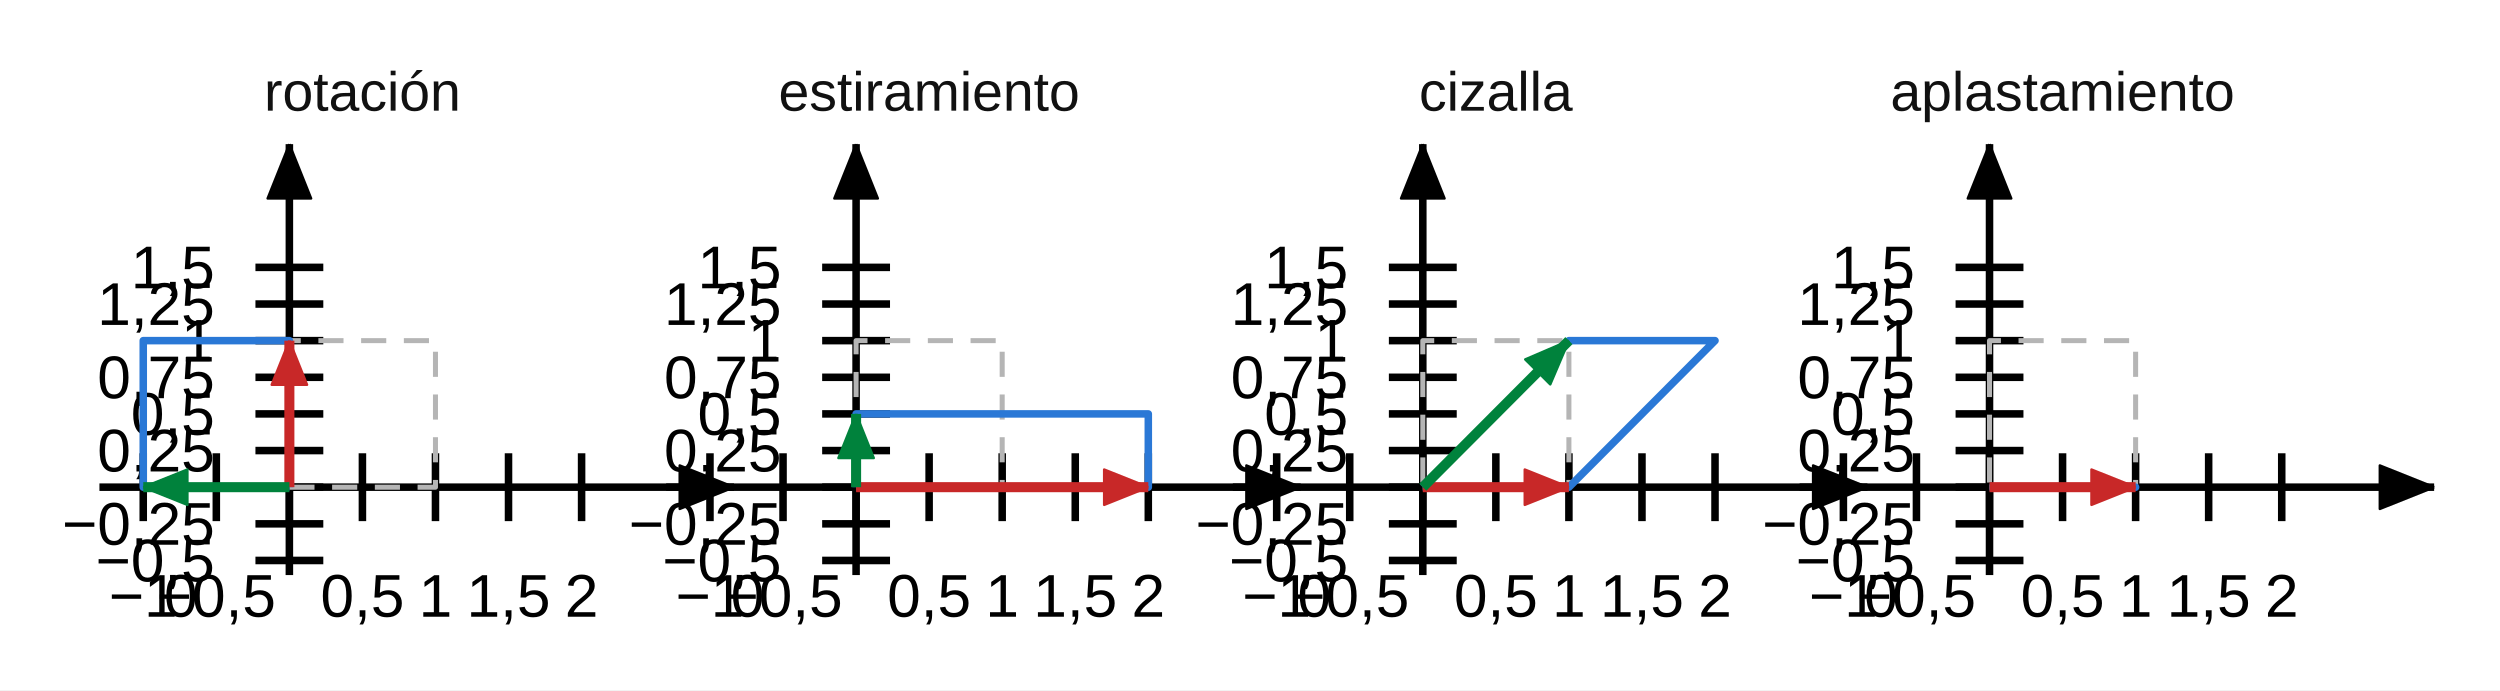
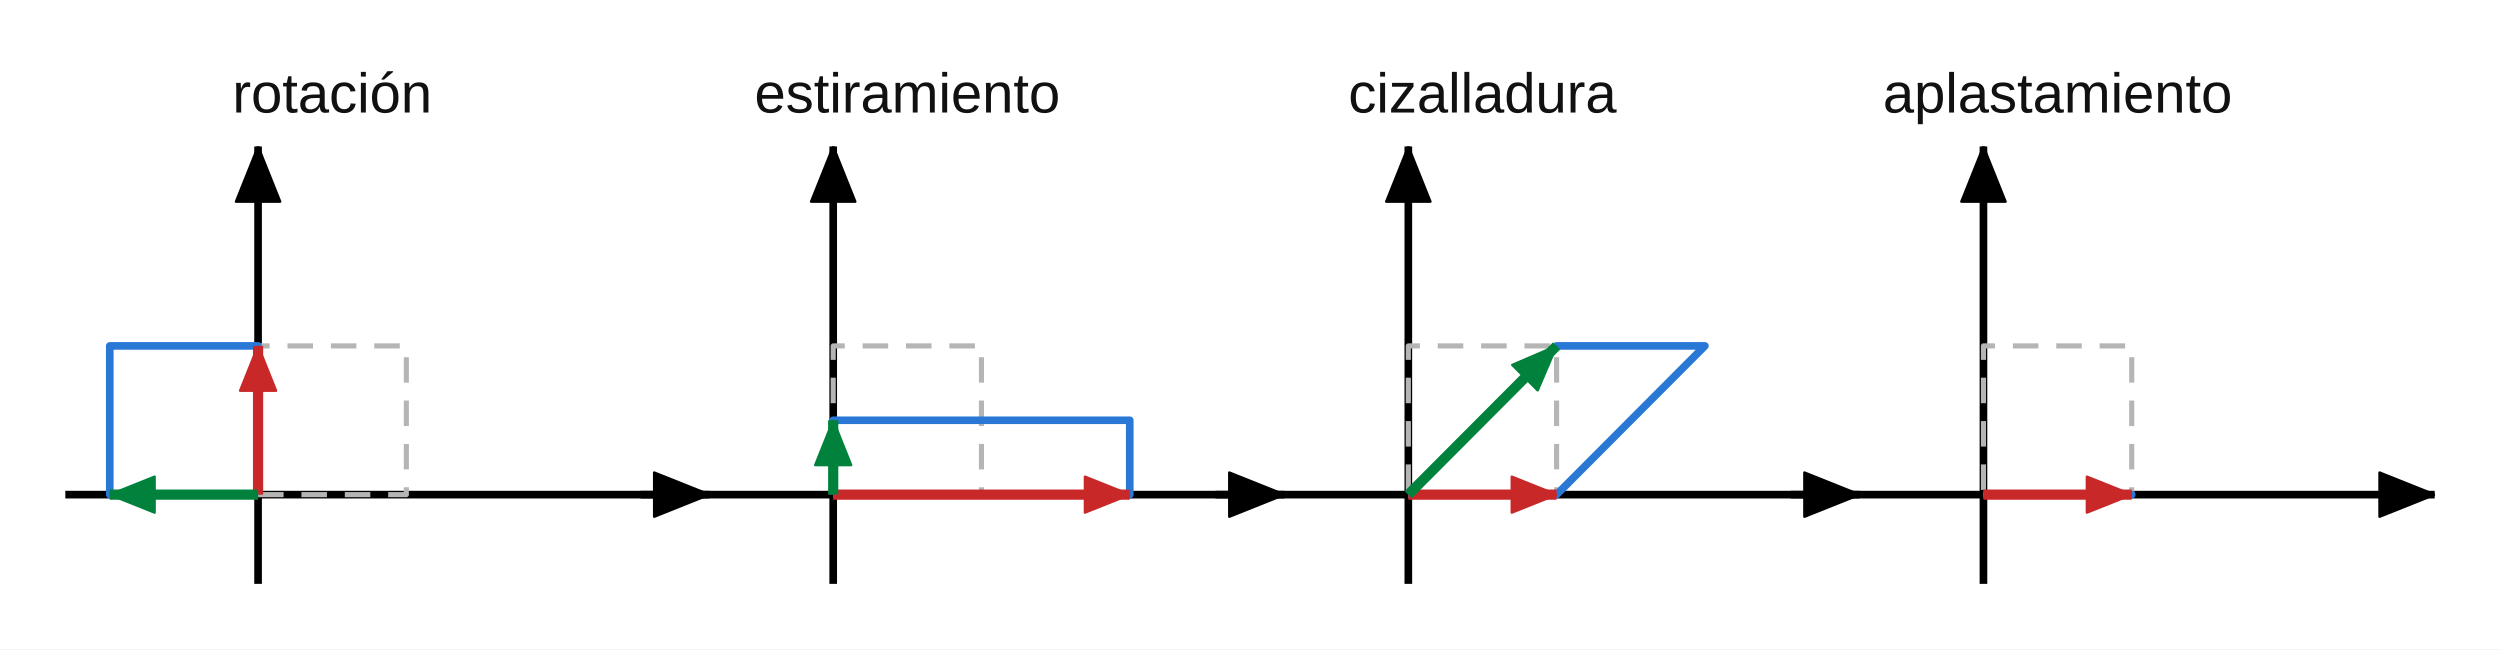
- <svg xmlns="http://www.w3.org/2000/svg" width="547" height="151" viewBox="478.324 375.336 994.545 274.546">
-   <rect x="478.324" y="375.336" width="994.545" height="274.546" fill="#ffffff" />
+ <svg xmlns="http://www.w3.org/2000/svg" width="539" height="140" viewBox="492.275 375.255 980 254.546">
+   <rect x="492.275" y="375.255" width="980" height="254.546" fill="#ffffff" />
  <path d="M517.88 569.15C602.03 569.15 686.17 569.15 770.33 569.15" fill="none" stroke="#000000" stroke-width="3" stroke-linejoin="round" stroke-linecap="butt" />
  <path d="M593.44 604.12C593.44 546.98 593.44 489.82 593.44 432.68" fill="none" stroke="#000000" stroke-width="3" stroke-linejoin="round" stroke-linecap="butt" />
  <path d="M770.33 569.15C763.12 566.27 755.92 563.39 748.73 560.51C748.73 566.27 748.73 572.03 748.73 577.79C755.92 574.91 763.12 572.03 770.33 569.15" fill="#000000" stroke="#000000" stroke-width="1" stroke-linejoin="round" stroke-linecap="butt" />
  <path d="M593.44 432.68C590.56 439.88 587.68 447.08 584.8 454.28C590.56 454.28 596.32 454.28 602.08 454.28C599.2 447.08 596.32 439.88 593.44 432.68" fill="#000000" stroke="#000000" stroke-width="1" stroke-linejoin="round" stroke-linecap="butt" />
-   <path d="M535.31 582.65C535.31 573.65 535.31 564.65 535.31 555.65" fill="none" stroke="#000000" stroke-width="3" stroke-linejoin="round" stroke-linecap="butt" />
-   <path d="M564.38 582.65C564.38 573.65 564.38 564.65 564.38 555.65" fill="none" stroke="#000000" stroke-width="3" stroke-linejoin="round" stroke-linecap="butt" />
-   <path d="M593.44 582.65C593.44 573.65 593.44 564.65 593.44 555.65" fill="none" stroke="#000000" stroke-width="3" stroke-linejoin="round" stroke-linecap="butt" />
-   <path d="M622.5 582.65C622.5 573.65 622.5 564.65 622.5 555.65" fill="none" stroke="#000000" stroke-width="3" stroke-linejoin="round" stroke-linecap="butt" />
-   <path d="M651.56 582.65C651.56 573.65 651.56 564.65 651.56 555.65" fill="none" stroke="#000000" stroke-width="3" stroke-linejoin="round" stroke-linecap="butt" />
-   <path d="M680.62 582.65C680.62 573.65 680.62 564.65 680.62 555.65" fill="none" stroke="#000000" stroke-width="3" stroke-linejoin="round" stroke-linecap="butt" />
-   <path d="M709.69 582.65C709.69 573.65 709.69 564.65 709.69 555.65" fill="none" stroke="#000000" stroke-width="3" stroke-linejoin="round" stroke-linecap="butt" />
-   <path d="M579.94 598.3C588.94 598.3 597.94 598.3 606.94 598.3" fill="none" stroke="#000000" stroke-width="3" stroke-linejoin="round" stroke-linecap="butt" />
-   <path d="M579.94 583.72C588.94 583.72 597.94 583.72 606.94 583.72" fill="none" stroke="#000000" stroke-width="3" stroke-linejoin="round" stroke-linecap="butt" />
-   <path d="M579.94 569.15C588.94 569.15 597.94 569.15 606.94 569.15" fill="none" stroke="#000000" stroke-width="3" stroke-linejoin="round" stroke-linecap="butt" />
-   <path d="M579.94 554.57C588.94 554.57 597.94 554.57 606.94 554.57" fill="none" stroke="#000000" stroke-width="3" stroke-linejoin="round" stroke-linecap="butt" />
-   <path d="M579.94 540C588.94 540 597.94 540 606.94 540" fill="none" stroke="#000000" stroke-width="3" stroke-linejoin="round" stroke-linecap="butt" />
-   <path d="M579.94 525.43C588.94 525.43 597.94 525.43 606.94 525.43" fill="none" stroke="#000000" stroke-width="3" stroke-linejoin="round" stroke-linecap="butt" />
-   <path d="M579.94 510.85C588.94 510.85 597.94 510.85 606.94 510.85" fill="none" stroke="#000000" stroke-width="3" stroke-linejoin="round" stroke-linecap="butt" />
-   <path d="M579.94 496.28C588.94 496.28 597.94 496.28 606.94 496.28" fill="none" stroke="#000000" stroke-width="3" stroke-linejoin="round" stroke-linecap="butt" />
-   <path d="M579.94 481.7C588.94 481.7 597.94 481.7 606.94 481.7" fill="none" stroke="#000000" stroke-width="3" stroke-linejoin="round" stroke-linecap="butt" />
-   <text x="535.31" y="612.35" font-size="24" font-family="Arial, Helvetica, 'Liberation Sans', 'Nimbus Sans', 'Noto Sans CJK SC', 'Microsoft YaHei', 'PingFang SC', sans-serif" fill="#000000" text-anchor="middle" dominant-baseline="central">−1</text>
-   <text x="564.38" y="612.35" font-size="24" font-family="Arial, Helvetica, 'Liberation Sans', 'Nimbus Sans', 'Noto Sans CJK SC', 'Microsoft YaHei', 'PingFang SC', sans-serif" fill="#000000" text-anchor="middle" dominant-baseline="central">−0,5</text>
-   <text x="622.5" y="612.35" font-size="24" font-family="Arial, Helvetica, 'Liberation Sans', 'Nimbus Sans', 'Noto Sans CJK SC', 'Microsoft YaHei', 'PingFang SC', sans-serif" fill="#000000" text-anchor="middle" dominant-baseline="central">0,5</text>
-   <text x="651.56" y="612.35" font-size="24" font-family="Arial, Helvetica, 'Liberation Sans', 'Nimbus Sans', 'Noto Sans CJK SC', 'Microsoft YaHei', 'PingFang SC', sans-serif" fill="#000000" text-anchor="middle" dominant-baseline="central">1</text>
-   <text x="680.62" y="612.35" font-size="24" font-family="Arial, Helvetica, 'Liberation Sans', 'Nimbus Sans', 'Noto Sans CJK SC', 'Microsoft YaHei', 'PingFang SC', sans-serif" fill="#000000" text-anchor="middle" dominant-baseline="central">1,5</text>
-   <text x="709.69" y="612.35" font-size="24" font-family="Arial, Helvetica, 'Liberation Sans', 'Nimbus Sans', 'Noto Sans CJK SC', 'Microsoft YaHei', 'PingFang SC', sans-serif" fill="#000000" text-anchor="middle" dominant-baseline="central">2</text>
-   <text x="563.74" y="598.3" font-size="24" font-family="Arial, Helvetica, 'Liberation Sans', 'Nimbus Sans', 'Noto Sans CJK SC', 'Microsoft YaHei', 'PingFang SC', sans-serif" fill="#000000" text-anchor="end" dominant-baseline="central">−0,5</text>
-   <text x="563.74" y="583.72" font-size="24" font-family="Arial, Helvetica, 'Liberation Sans', 'Nimbus Sans', 'Noto Sans CJK SC', 'Microsoft YaHei', 'PingFang SC', sans-serif" fill="#000000" text-anchor="end" dominant-baseline="central">−0,25</text>
-   <text x="563.74" y="554.57" font-size="24" font-family="Arial, Helvetica, 'Liberation Sans', 'Nimbus Sans', 'Noto Sans CJK SC', 'Microsoft YaHei', 'PingFang SC', sans-serif" fill="#000000" text-anchor="end" dominant-baseline="central">0,25</text>
-   <text x="563.74" y="540" font-size="24" font-family="Arial, Helvetica, 'Liberation Sans', 'Nimbus Sans', 'Noto Sans CJK SC', 'Microsoft YaHei', 'PingFang SC', sans-serif" fill="#000000" text-anchor="end" dominant-baseline="central">0,5</text>
-   <text x="563.74" y="525.43" font-size="24" font-family="Arial, Helvetica, 'Liberation Sans', 'Nimbus Sans', 'Noto Sans CJK SC', 'Microsoft YaHei', 'PingFang SC', sans-serif" fill="#000000" text-anchor="end" dominant-baseline="central">0,75</text>
-   <text x="563.74" y="510.85" font-size="24" font-family="Arial, Helvetica, 'Liberation Sans', 'Nimbus Sans', 'Noto Sans CJK SC', 'Microsoft YaHei', 'PingFang SC', sans-serif" fill="#000000" text-anchor="end" dominant-baseline="central">1</text>
-   <text x="563.74" y="496.28" font-size="24" font-family="Arial, Helvetica, 'Liberation Sans', 'Nimbus Sans', 'Noto Sans CJK SC', 'Microsoft YaHei', 'PingFang SC', sans-serif" fill="#000000" text-anchor="end" dominant-baseline="central">1,25</text>
-   <text x="563.74" y="481.7" font-size="24" font-family="Arial, Helvetica, 'Liberation Sans', 'Nimbus Sans', 'Noto Sans CJK SC', 'Microsoft YaHei', 'PingFang SC', sans-serif" fill="#000000" text-anchor="end" dominant-baseline="central">1,5</text>
-   <text x="550.24" y="612.35" font-size="24" font-family="Arial, Helvetica, 'Liberation Sans', 'Nimbus Sans', 'Noto Sans CJK SC', 'Microsoft YaHei', 'PingFang SC', sans-serif" fill="#000000" text-anchor="middle" dominant-baseline="central">0</text>
  <path d="M593.44 569.15C612.81 569.15 632.19 569.15 651.56 569.15C651.56 549.72 651.56 530.28 651.56 510.85C632.19 510.85 612.81 510.85 593.44 510.85C593.44 530.28 593.44 549.72 593.44 569.15" fill="none" stroke="#b5b5b5" stroke-width="2" stroke-dasharray="10 7" stroke-linejoin="round" stroke-linecap="butt" />
  <path d="M593.44 569.15C593.44 549.72 593.44 530.28 593.44 510.85C574.06 510.85 554.69 510.85 535.31 510.85C535.31 530.28 535.31 549.72 535.31 569.15C554.69 569.15 574.06 569.15 593.44 569.15" fill="none" stroke="#2a78d6" stroke-width="3" stroke-linejoin="round" stroke-linecap="butt" />
  <path d="M593.44 569.15C593.44 549.72 593.44 530.28 593.44 510.85" fill="none" stroke="#c82828" stroke-width="4" stroke-linejoin="round" stroke-linecap="butt" />
  <path d="M593.44 510.85C591.1 516.7 588.76 522.55 586.42 528.4C591.1 528.4 595.78 528.4 600.46 528.4C598.12 522.55 595.78 516.7 593.44 510.85" fill="#c82828" stroke="#c82828" stroke-width="1" stroke-linejoin="round" stroke-linecap="butt" />
  <path d="M593.44 569.15C574.06 569.15 554.69 569.15 535.31 569.15" fill="none" stroke="#00823c" stroke-width="4" stroke-linejoin="round" stroke-linecap="butt" />
  <path d="M535.31 569.15C541.16 571.49 547.01 573.83 552.86 576.17C552.86 571.49 552.86 566.81 552.86 562.13C547.01 564.47 541.16 566.81 535.31 569.15" fill="#00823c" stroke="#00823c" stroke-width="1" stroke-linejoin="round" stroke-linecap="butt" />
  <text x="622.5" y="411.75" font-size="22" font-family="Arial, Helvetica, 'Liberation Sans', 'Nimbus Sans', 'Noto Sans CJK SC', 'Microsoft YaHei', 'PingFang SC', sans-serif" fill="#111111" text-anchor="middle" dominant-baseline="central">rotación</text>
  <path d="M743.33 569.15C827.48 569.15 911.62 569.15 995.77 569.15" fill="none" stroke="#000000" stroke-width="3" stroke-linejoin="round" stroke-linecap="butt" />
  <path d="M818.89 604.12C818.89 546.98 818.89 489.82 818.89 432.68" fill="none" stroke="#000000" stroke-width="3" stroke-linejoin="round" stroke-linecap="butt" />
  <path d="M995.77 569.15C988.58 566.27 981.38 563.39 974.17 560.51C974.17 566.27 974.17 572.03 974.17 577.79C981.38 574.91 988.58 572.03 995.77 569.15" fill="#000000" stroke="#000000" stroke-width="1" stroke-linejoin="round" stroke-linecap="butt" />
  <path d="M818.89 432.68C816.01 439.88 813.13 447.08 810.25 454.28C816.01 454.28 821.77 454.28 827.53 454.28C824.65 447.08 821.77 439.88 818.89 432.68" fill="#000000" stroke="#000000" stroke-width="1" stroke-linejoin="round" stroke-linecap="butt" />
-   <path d="M760.76 582.65C760.76 573.65 760.76 564.65 760.76 555.65" fill="none" stroke="#000000" stroke-width="3" stroke-linejoin="round" stroke-linecap="butt" />
-   <path d="M789.83 582.65C789.83 573.65 789.83 564.65 789.83 555.65" fill="none" stroke="#000000" stroke-width="3" stroke-linejoin="round" stroke-linecap="butt" />
-   <path d="M818.89 582.65C818.89 573.65 818.89 564.65 818.89 555.65" fill="none" stroke="#000000" stroke-width="3" stroke-linejoin="round" stroke-linecap="butt" />
-   <path d="M847.95 582.65C847.95 573.65 847.95 564.65 847.95 555.65" fill="none" stroke="#000000" stroke-width="3" stroke-linejoin="round" stroke-linecap="butt" />
-   <path d="M877.01 582.65C877.01 573.65 877.01 564.65 877.01 555.65" fill="none" stroke="#000000" stroke-width="3" stroke-linejoin="round" stroke-linecap="butt" />
-   <path d="M906.08 582.65C906.08 573.65 906.08 564.65 906.08 555.65" fill="none" stroke="#000000" stroke-width="3" stroke-linejoin="round" stroke-linecap="butt" />
-   <path d="M935.14 582.65C935.14 573.65 935.14 564.65 935.14 555.65" fill="none" stroke="#000000" stroke-width="3" stroke-linejoin="round" stroke-linecap="butt" />
-   <path d="M805.39 598.3C814.39 598.3 823.39 598.3 832.39 598.3" fill="none" stroke="#000000" stroke-width="3" stroke-linejoin="round" stroke-linecap="butt" />
-   <path d="M805.39 583.72C814.39 583.72 823.39 583.72 832.39 583.72" fill="none" stroke="#000000" stroke-width="3" stroke-linejoin="round" stroke-linecap="butt" />
-   <path d="M805.39 569.15C814.39 569.15 823.39 569.15 832.39 569.15" fill="none" stroke="#000000" stroke-width="3" stroke-linejoin="round" stroke-linecap="butt" />
-   <path d="M805.39 554.57C814.39 554.57 823.39 554.57 832.39 554.57" fill="none" stroke="#000000" stroke-width="3" stroke-linejoin="round" stroke-linecap="butt" />
-   <path d="M805.39 540C814.39 540 823.39 540 832.39 540" fill="none" stroke="#000000" stroke-width="3" stroke-linejoin="round" stroke-linecap="butt" />
-   <path d="M805.39 525.43C814.39 525.43 823.39 525.43 832.39 525.43" fill="none" stroke="#000000" stroke-width="3" stroke-linejoin="round" stroke-linecap="butt" />
-   <path d="M805.39 510.85C814.39 510.85 823.39 510.85 832.39 510.85" fill="none" stroke="#000000" stroke-width="3" stroke-linejoin="round" stroke-linecap="butt" />
-   <path d="M805.39 496.28C814.39 496.28 823.39 496.28 832.39 496.28" fill="none" stroke="#000000" stroke-width="3" stroke-linejoin="round" stroke-linecap="butt" />
-   <path d="M805.39 481.7C814.39 481.7 823.39 481.7 832.39 481.7" fill="none" stroke="#000000" stroke-width="3" stroke-linejoin="round" stroke-linecap="butt" />
-   <text x="760.76" y="612.35" font-size="24" font-family="Arial, Helvetica, 'Liberation Sans', 'Nimbus Sans', 'Noto Sans CJK SC', 'Microsoft YaHei', 'PingFang SC', sans-serif" fill="#000000" text-anchor="middle" dominant-baseline="central">−1</text>
-   <text x="789.83" y="612.35" font-size="24" font-family="Arial, Helvetica, 'Liberation Sans', 'Nimbus Sans', 'Noto Sans CJK SC', 'Microsoft YaHei', 'PingFang SC', sans-serif" fill="#000000" text-anchor="middle" dominant-baseline="central">−0,5</text>
-   <text x="847.95" y="612.35" font-size="24" font-family="Arial, Helvetica, 'Liberation Sans', 'Nimbus Sans', 'Noto Sans CJK SC', 'Microsoft YaHei', 'PingFang SC', sans-serif" fill="#000000" text-anchor="middle" dominant-baseline="central">0,5</text>
-   <text x="877.01" y="612.35" font-size="24" font-family="Arial, Helvetica, 'Liberation Sans', 'Nimbus Sans', 'Noto Sans CJK SC', 'Microsoft YaHei', 'PingFang SC', sans-serif" fill="#000000" text-anchor="middle" dominant-baseline="central">1</text>
-   <text x="906.08" y="612.35" font-size="24" font-family="Arial, Helvetica, 'Liberation Sans', 'Nimbus Sans', 'Noto Sans CJK SC', 'Microsoft YaHei', 'PingFang SC', sans-serif" fill="#000000" text-anchor="middle" dominant-baseline="central">1,5</text>
-   <text x="935.14" y="612.35" font-size="24" font-family="Arial, Helvetica, 'Liberation Sans', 'Nimbus Sans', 'Noto Sans CJK SC', 'Microsoft YaHei', 'PingFang SC', sans-serif" fill="#000000" text-anchor="middle" dominant-baseline="central">2</text>
-   <text x="789.19" y="598.3" font-size="24" font-family="Arial, Helvetica, 'Liberation Sans', 'Nimbus Sans', 'Noto Sans CJK SC', 'Microsoft YaHei', 'PingFang SC', sans-serif" fill="#000000" text-anchor="end" dominant-baseline="central">−0,5</text>
-   <text x="789.19" y="583.72" font-size="24" font-family="Arial, Helvetica, 'Liberation Sans', 'Nimbus Sans', 'Noto Sans CJK SC', 'Microsoft YaHei', 'PingFang SC', sans-serif" fill="#000000" text-anchor="end" dominant-baseline="central">−0,25</text>
-   <text x="789.19" y="554.57" font-size="24" font-family="Arial, Helvetica, 'Liberation Sans', 'Nimbus Sans', 'Noto Sans CJK SC', 'Microsoft YaHei', 'PingFang SC', sans-serif" fill="#000000" text-anchor="end" dominant-baseline="central">0,25</text>
-   <text x="789.19" y="540" font-size="24" font-family="Arial, Helvetica, 'Liberation Sans', 'Nimbus Sans', 'Noto Sans CJK SC', 'Microsoft YaHei', 'PingFang SC', sans-serif" fill="#000000" text-anchor="end" dominant-baseline="central">0,5</text>
-   <text x="789.19" y="525.43" font-size="24" font-family="Arial, Helvetica, 'Liberation Sans', 'Nimbus Sans', 'Noto Sans CJK SC', 'Microsoft YaHei', 'PingFang SC', sans-serif" fill="#000000" text-anchor="end" dominant-baseline="central">0,75</text>
-   <text x="789.19" y="510.85" font-size="24" font-family="Arial, Helvetica, 'Liberation Sans', 'Nimbus Sans', 'Noto Sans CJK SC', 'Microsoft YaHei', 'PingFang SC', sans-serif" fill="#000000" text-anchor="end" dominant-baseline="central">1</text>
-   <text x="789.19" y="496.28" font-size="24" font-family="Arial, Helvetica, 'Liberation Sans', 'Nimbus Sans', 'Noto Sans CJK SC', 'Microsoft YaHei', 'PingFang SC', sans-serif" fill="#000000" text-anchor="end" dominant-baseline="central">1,25</text>
-   <text x="789.19" y="481.7" font-size="24" font-family="Arial, Helvetica, 'Liberation Sans', 'Nimbus Sans', 'Noto Sans CJK SC', 'Microsoft YaHei', 'PingFang SC', sans-serif" fill="#000000" text-anchor="end" dominant-baseline="central">1,5</text>
-   <text x="775.69" y="612.35" font-size="24" font-family="Arial, Helvetica, 'Liberation Sans', 'Nimbus Sans', 'Noto Sans CJK SC', 'Microsoft YaHei', 'PingFang SC', sans-serif" fill="#000000" text-anchor="middle" dominant-baseline="central">0</text>
  <path d="M818.89 569.15C838.26 569.15 857.64 569.15 877.01 569.15C877.01 549.72 877.01 530.28 877.01 510.85C857.64 510.85 838.26 510.85 818.89 510.85C818.89 530.28 818.89 549.72 818.89 569.15" fill="none" stroke="#b5b5b5" stroke-width="2" stroke-dasharray="10 7" stroke-linejoin="round" stroke-linecap="butt" />
  <path d="M818.89 569.15C857.64 569.15 896.39 569.15 935.14 569.15C935.14 559.43 935.14 549.72 935.14 540C896.39 540 857.64 540 818.89 540C818.89 549.72 818.89 559.43 818.89 569.15" fill="none" stroke="#2a78d6" stroke-width="3" stroke-linejoin="round" stroke-linecap="butt" />
  <path d="M818.89 569.15C857.64 569.15 896.39 569.15 935.14 569.15" fill="none" stroke="#c82828" stroke-width="4" stroke-linejoin="round" stroke-linecap="butt" />
  <path d="M935.14 569.15C929.29 566.81 923.44 564.47 917.59 562.13C917.59 566.81 917.59 571.49 917.59 576.17C923.44 573.83 929.29 571.49 935.14 569.15" fill="#c82828" stroke="#c82828" stroke-width="1" stroke-linejoin="round" stroke-linecap="butt" />
  <path d="M818.89 569.15C818.89 559.43 818.89 549.72 818.89 540" fill="none" stroke="#00823c" stroke-width="4" stroke-linejoin="round" stroke-linecap="butt" />
  <path d="M818.89 540C816.55 545.85 814.21 551.7 811.87 557.55C816.55 557.55 821.23 557.55 825.91 557.55C823.57 551.7 821.23 545.85 818.89 540" fill="#00823c" stroke="#00823c" stroke-width="1" stroke-linejoin="round" stroke-linecap="butt" />
  <text x="847.95" y="411.75" font-size="22" font-family="Arial, Helvetica, 'Liberation Sans', 'Nimbus Sans', 'Noto Sans CJK SC', 'Microsoft YaHei', 'PingFang SC', sans-serif" fill="#111111" text-anchor="middle" dominant-baseline="central">estiramiento</text>
  <path d="M968.77 569.15C1052.92 569.15 1137.08 569.15 1221.22 569.15" fill="none" stroke="#000000" stroke-width="3" stroke-linejoin="round" stroke-linecap="butt" />
  <path d="M1044.34 604.12C1044.34 546.98 1044.34 489.82 1044.34 432.68" fill="none" stroke="#000000" stroke-width="3" stroke-linejoin="round" stroke-linecap="butt" />
  <path d="M1221.22 569.15C1214.03 566.27 1206.83 563.39 1199.62 560.51C1199.62 566.27 1199.62 572.03 1199.62 577.79C1206.83 574.91 1214.03 572.03 1221.22 569.15" fill="#000000" stroke="#000000" stroke-width="1" stroke-linejoin="round" stroke-linecap="butt" />
  <path d="M1044.34 432.68C1041.46 439.88 1038.58 447.08 1035.7 454.28C1041.46 454.28 1047.22 454.28 1052.98 454.28C1050.1 447.08 1047.22 439.88 1044.34 432.68" fill="#000000" stroke="#000000" stroke-width="1" stroke-linejoin="round" stroke-linecap="butt" />
-   <path d="M986.21 582.65C986.21 573.65 986.21 564.65 986.21 555.65" fill="none" stroke="#000000" stroke-width="3" stroke-linejoin="round" stroke-linecap="butt" />
-   <path d="M1015.27 582.65C1015.27 573.65 1015.27 564.65 1015.27 555.65" fill="none" stroke="#000000" stroke-width="3" stroke-linejoin="round" stroke-linecap="butt" />
-   <path d="M1044.34 582.65C1044.34 573.65 1044.34 564.65 1044.34 555.65" fill="none" stroke="#000000" stroke-width="3" stroke-linejoin="round" stroke-linecap="butt" />
-   <path d="M1073.4 582.65C1073.4 573.65 1073.4 564.65 1073.4 555.65" fill="none" stroke="#000000" stroke-width="3" stroke-linejoin="round" stroke-linecap="butt" />
-   <path d="M1102.46 582.65C1102.46 573.65 1102.46 564.65 1102.46 555.65" fill="none" stroke="#000000" stroke-width="3" stroke-linejoin="round" stroke-linecap="butt" />
-   <path d="M1131.53 582.65C1131.53 573.65 1131.53 564.65 1131.53 555.65" fill="none" stroke="#000000" stroke-width="3" stroke-linejoin="round" stroke-linecap="butt" />
-   <path d="M1160.59 582.65C1160.59 573.65 1160.59 564.65 1160.59 555.65" fill="none" stroke="#000000" stroke-width="3" stroke-linejoin="round" stroke-linecap="butt" />
-   <path d="M1030.84 598.3C1039.84 598.3 1048.84 598.3 1057.84 598.3" fill="none" stroke="#000000" stroke-width="3" stroke-linejoin="round" stroke-linecap="butt" />
-   <path d="M1030.84 583.72C1039.84 583.72 1048.84 583.72 1057.84 583.72" fill="none" stroke="#000000" stroke-width="3" stroke-linejoin="round" stroke-linecap="butt" />
-   <path d="M1030.84 569.15C1039.84 569.15 1048.84 569.15 1057.84 569.15" fill="none" stroke="#000000" stroke-width="3" stroke-linejoin="round" stroke-linecap="butt" />
-   <path d="M1030.84 554.57C1039.84 554.57 1048.84 554.57 1057.84 554.57" fill="none" stroke="#000000" stroke-width="3" stroke-linejoin="round" stroke-linecap="butt" />
-   <path d="M1030.84 540C1039.84 540 1048.84 540 1057.84 540" fill="none" stroke="#000000" stroke-width="3" stroke-linejoin="round" stroke-linecap="butt" />
-   <path d="M1030.84 525.43C1039.84 525.43 1048.84 525.43 1057.84 525.43" fill="none" stroke="#000000" stroke-width="3" stroke-linejoin="round" stroke-linecap="butt" />
-   <path d="M1030.84 510.85C1039.84 510.85 1048.84 510.85 1057.84 510.85" fill="none" stroke="#000000" stroke-width="3" stroke-linejoin="round" stroke-linecap="butt" />
-   <path d="M1030.84 496.28C1039.84 496.28 1048.84 496.28 1057.84 496.28" fill="none" stroke="#000000" stroke-width="3" stroke-linejoin="round" stroke-linecap="butt" />
-   <path d="M1030.84 481.7C1039.84 481.7 1048.84 481.7 1057.84 481.7" fill="none" stroke="#000000" stroke-width="3" stroke-linejoin="round" stroke-linecap="butt" />
-   <text x="986.21" y="612.35" font-size="24" font-family="Arial, Helvetica, 'Liberation Sans', 'Nimbus Sans', 'Noto Sans CJK SC', 'Microsoft YaHei', 'PingFang SC', sans-serif" fill="#000000" text-anchor="middle" dominant-baseline="central">−1</text>
-   <text x="1015.27" y="612.35" font-size="24" font-family="Arial, Helvetica, 'Liberation Sans', 'Nimbus Sans', 'Noto Sans CJK SC', 'Microsoft YaHei', 'PingFang SC', sans-serif" fill="#000000" text-anchor="middle" dominant-baseline="central">−0,5</text>
-   <text x="1073.4" y="612.35" font-size="24" font-family="Arial, Helvetica, 'Liberation Sans', 'Nimbus Sans', 'Noto Sans CJK SC', 'Microsoft YaHei', 'PingFang SC', sans-serif" fill="#000000" text-anchor="middle" dominant-baseline="central">0,5</text>
-   <text x="1102.46" y="612.35" font-size="24" font-family="Arial, Helvetica, 'Liberation Sans', 'Nimbus Sans', 'Noto Sans CJK SC', 'Microsoft YaHei', 'PingFang SC', sans-serif" fill="#000000" text-anchor="middle" dominant-baseline="central">1</text>
-   <text x="1131.53" y="612.35" font-size="24" font-family="Arial, Helvetica, 'Liberation Sans', 'Nimbus Sans', 'Noto Sans CJK SC', 'Microsoft YaHei', 'PingFang SC', sans-serif" fill="#000000" text-anchor="middle" dominant-baseline="central">1,5</text>
-   <text x="1160.59" y="612.35" font-size="24" font-family="Arial, Helvetica, 'Liberation Sans', 'Nimbus Sans', 'Noto Sans CJK SC', 'Microsoft YaHei', 'PingFang SC', sans-serif" fill="#000000" text-anchor="middle" dominant-baseline="central">2</text>
-   <text x="1014.64" y="598.3" font-size="24" font-family="Arial, Helvetica, 'Liberation Sans', 'Nimbus Sans', 'Noto Sans CJK SC', 'Microsoft YaHei', 'PingFang SC', sans-serif" fill="#000000" text-anchor="end" dominant-baseline="central">−0,5</text>
-   <text x="1014.64" y="583.72" font-size="24" font-family="Arial, Helvetica, 'Liberation Sans', 'Nimbus Sans', 'Noto Sans CJK SC', 'Microsoft YaHei', 'PingFang SC', sans-serif" fill="#000000" text-anchor="end" dominant-baseline="central">−0,25</text>
-   <text x="1014.64" y="554.57" font-size="24" font-family="Arial, Helvetica, 'Liberation Sans', 'Nimbus Sans', 'Noto Sans CJK SC', 'Microsoft YaHei', 'PingFang SC', sans-serif" fill="#000000" text-anchor="end" dominant-baseline="central">0,25</text>
-   <text x="1014.64" y="540" font-size="24" font-family="Arial, Helvetica, 'Liberation Sans', 'Nimbus Sans', 'Noto Sans CJK SC', 'Microsoft YaHei', 'PingFang SC', sans-serif" fill="#000000" text-anchor="end" dominant-baseline="central">0,5</text>
-   <text x="1014.64" y="525.43" font-size="24" font-family="Arial, Helvetica, 'Liberation Sans', 'Nimbus Sans', 'Noto Sans CJK SC', 'Microsoft YaHei', 'PingFang SC', sans-serif" fill="#000000" text-anchor="end" dominant-baseline="central">0,75</text>
-   <text x="1014.64" y="510.85" font-size="24" font-family="Arial, Helvetica, 'Liberation Sans', 'Nimbus Sans', 'Noto Sans CJK SC', 'Microsoft YaHei', 'PingFang SC', sans-serif" fill="#000000" text-anchor="end" dominant-baseline="central">1</text>
-   <text x="1014.64" y="496.28" font-size="24" font-family="Arial, Helvetica, 'Liberation Sans', 'Nimbus Sans', 'Noto Sans CJK SC', 'Microsoft YaHei', 'PingFang SC', sans-serif" fill="#000000" text-anchor="end" dominant-baseline="central">1,25</text>
-   <text x="1014.64" y="481.7" font-size="24" font-family="Arial, Helvetica, 'Liberation Sans', 'Nimbus Sans', 'Noto Sans CJK SC', 'Microsoft YaHei', 'PingFang SC', sans-serif" fill="#000000" text-anchor="end" dominant-baseline="central">1,5</text>
-   <text x="1001.14" y="612.35" font-size="24" font-family="Arial, Helvetica, 'Liberation Sans', 'Nimbus Sans', 'Noto Sans CJK SC', 'Microsoft YaHei', 'PingFang SC', sans-serif" fill="#000000" text-anchor="middle" dominant-baseline="central">0</text>
  <path d="M1044.34 569.15C1063.71 569.15 1083.09 569.15 1102.46 569.15C1102.46 549.72 1102.46 530.28 1102.46 510.85C1083.09 510.85 1063.71 510.85 1044.34 510.85C1044.34 530.28 1044.34 549.72 1044.34 569.15" fill="none" stroke="#b5b5b5" stroke-width="2" stroke-dasharray="10 7" stroke-linejoin="round" stroke-linecap="butt" />
  <path d="M1044.34 569.15C1063.71 569.15 1083.09 569.15 1102.46 569.15C1121.84 549.72 1141.21 530.28 1160.59 510.85C1141.21 510.85 1121.84 510.85 1102.46 510.85C1083.09 530.28 1063.71 549.72 1044.34 569.15" fill="none" stroke="#2a78d6" stroke-width="3" stroke-linejoin="round" stroke-linecap="butt" />
  <path d="M1044.34 569.15C1063.71 569.15 1083.09 569.15 1102.46 569.15" fill="none" stroke="#c82828" stroke-width="4" stroke-linejoin="round" stroke-linecap="butt" />
  <path d="M1102.46 569.15C1096.61 566.81 1090.76 564.47 1084.91 562.13C1084.91 566.81 1084.91 571.49 1084.91 576.17C1090.76 573.83 1096.61 571.49 1102.46 569.15" fill="#c82828" stroke="#c82828" stroke-width="1" stroke-linejoin="round" stroke-linecap="butt" />
  <path d="M1044.34 569.15C1063.71 549.72 1083.09 530.28 1102.46 510.85" fill="none" stroke="#00823c" stroke-width="4" stroke-linejoin="round" stroke-linecap="butt" />
  <path d="M1102.46 510.85C1096.67 513.34 1090.89 515.83 1085.1 518.32C1088.41 521.63 1091.73 524.93 1095.04 528.24C1097.52 522.44 1099.99 516.65 1102.46 510.85" fill="#00823c" stroke="#00823c" stroke-width="1" stroke-linejoin="round" stroke-linecap="butt" />
-   <text x="1073.4" y="411.75" font-size="22" font-family="Arial, Helvetica, 'Liberation Sans', 'Nimbus Sans', 'Noto Sans CJK SC', 'Microsoft YaHei', 'PingFang SC', sans-serif" fill="#111111" text-anchor="middle" dominant-baseline="central">cizalla</text>
+   <text x="1073.4" y="411.75" font-size="22" font-family="Arial, Helvetica, 'Liberation Sans', 'Nimbus Sans', 'Noto Sans CJK SC', 'Microsoft YaHei', 'PingFang SC', sans-serif" fill="#111111" text-anchor="middle" dominant-baseline="central">cizalladura</text>
  <path d="M1194.22 569.15C1278.38 569.15 1362.53 569.15 1446.67 569.15" fill="none" stroke="#000000" stroke-width="3" stroke-linejoin="round" stroke-linecap="butt" />
  <path d="M1269.79 604.12C1269.79 546.98 1269.79 489.82 1269.79 432.68" fill="none" stroke="#000000" stroke-width="3" stroke-linejoin="round" stroke-linecap="butt" />
  <path d="M1446.67 569.15C1439.47 566.27 1432.27 563.39 1425.07 560.51C1425.07 566.27 1425.07 572.03 1425.07 577.79C1432.27 574.91 1439.47 572.03 1446.67 569.15" fill="#000000" stroke="#000000" stroke-width="1" stroke-linejoin="round" stroke-linecap="butt" />
  <path d="M1269.79 432.68C1266.91 439.88 1264.03 447.08 1261.15 454.28C1266.91 454.28 1272.67 454.28 1278.43 454.28C1275.55 447.08 1272.67 439.88 1269.79 432.68" fill="#000000" stroke="#000000" stroke-width="1" stroke-linejoin="round" stroke-linecap="butt" />
-   <path d="M1211.66 582.65C1211.66 573.65 1211.66 564.65 1211.66 555.65" fill="none" stroke="#000000" stroke-width="3" stroke-linejoin="round" stroke-linecap="butt" />
-   <path d="M1240.72 582.65C1240.72 573.65 1240.72 564.65 1240.72 555.65" fill="none" stroke="#000000" stroke-width="3" stroke-linejoin="round" stroke-linecap="butt" />
-   <path d="M1269.79 582.65C1269.79 573.65 1269.79 564.65 1269.79 555.65" fill="none" stroke="#000000" stroke-width="3" stroke-linejoin="round" stroke-linecap="butt" />
-   <path d="M1298.85 582.65C1298.85 573.65 1298.85 564.65 1298.85 555.65" fill="none" stroke="#000000" stroke-width="3" stroke-linejoin="round" stroke-linecap="butt" />
-   <path d="M1327.91 582.65C1327.91 573.65 1327.91 564.65 1327.91 555.65" fill="none" stroke="#000000" stroke-width="3" stroke-linejoin="round" stroke-linecap="butt" />
-   <path d="M1356.97 582.65C1356.97 573.65 1356.97 564.65 1356.97 555.65" fill="none" stroke="#000000" stroke-width="3" stroke-linejoin="round" stroke-linecap="butt" />
-   <path d="M1386.04 582.65C1386.04 573.65 1386.04 564.65 1386.04 555.65" fill="none" stroke="#000000" stroke-width="3" stroke-linejoin="round" stroke-linecap="butt" />
-   <path d="M1256.29 598.3C1265.29 598.3 1274.29 598.3 1283.29 598.3" fill="none" stroke="#000000" stroke-width="3" stroke-linejoin="round" stroke-linecap="butt" />
-   <path d="M1256.29 583.72C1265.29 583.72 1274.29 583.72 1283.29 583.72" fill="none" stroke="#000000" stroke-width="3" stroke-linejoin="round" stroke-linecap="butt" />
-   <path d="M1256.29 569.15C1265.29 569.15 1274.29 569.15 1283.29 569.15" fill="none" stroke="#000000" stroke-width="3" stroke-linejoin="round" stroke-linecap="butt" />
-   <path d="M1256.29 554.57C1265.29 554.57 1274.29 554.57 1283.29 554.57" fill="none" stroke="#000000" stroke-width="3" stroke-linejoin="round" stroke-linecap="butt" />
-   <path d="M1256.29 540C1265.29 540 1274.29 540 1283.29 540" fill="none" stroke="#000000" stroke-width="3" stroke-linejoin="round" stroke-linecap="butt" />
-   <path d="M1256.29 525.43C1265.29 525.43 1274.29 525.43 1283.29 525.43" fill="none" stroke="#000000" stroke-width="3" stroke-linejoin="round" stroke-linecap="butt" />
-   <path d="M1256.29 510.85C1265.29 510.85 1274.29 510.85 1283.29 510.85" fill="none" stroke="#000000" stroke-width="3" stroke-linejoin="round" stroke-linecap="butt" />
-   <path d="M1256.29 496.28C1265.29 496.28 1274.29 496.28 1283.29 496.28" fill="none" stroke="#000000" stroke-width="3" stroke-linejoin="round" stroke-linecap="butt" />
-   <path d="M1256.29 481.7C1265.29 481.7 1274.29 481.7 1283.29 481.7" fill="none" stroke="#000000" stroke-width="3" stroke-linejoin="round" stroke-linecap="butt" />
-   <text x="1211.66" y="612.35" font-size="24" font-family="Arial, Helvetica, 'Liberation Sans', 'Nimbus Sans', 'Noto Sans CJK SC', 'Microsoft YaHei', 'PingFang SC', sans-serif" fill="#000000" text-anchor="middle" dominant-baseline="central">−1</text>
-   <text x="1240.72" y="612.35" font-size="24" font-family="Arial, Helvetica, 'Liberation Sans', 'Nimbus Sans', 'Noto Sans CJK SC', 'Microsoft YaHei', 'PingFang SC', sans-serif" fill="#000000" text-anchor="middle" dominant-baseline="central">−0,5</text>
-   <text x="1298.85" y="612.35" font-size="24" font-family="Arial, Helvetica, 'Liberation Sans', 'Nimbus Sans', 'Noto Sans CJK SC', 'Microsoft YaHei', 'PingFang SC', sans-serif" fill="#000000" text-anchor="middle" dominant-baseline="central">0,5</text>
-   <text x="1327.91" y="612.35" font-size="24" font-family="Arial, Helvetica, 'Liberation Sans', 'Nimbus Sans', 'Noto Sans CJK SC', 'Microsoft YaHei', 'PingFang SC', sans-serif" fill="#000000" text-anchor="middle" dominant-baseline="central">1</text>
-   <text x="1356.97" y="612.35" font-size="24" font-family="Arial, Helvetica, 'Liberation Sans', 'Nimbus Sans', 'Noto Sans CJK SC', 'Microsoft YaHei', 'PingFang SC', sans-serif" fill="#000000" text-anchor="middle" dominant-baseline="central">1,5</text>
-   <text x="1386.04" y="612.35" font-size="24" font-family="Arial, Helvetica, 'Liberation Sans', 'Nimbus Sans', 'Noto Sans CJK SC', 'Microsoft YaHei', 'PingFang SC', sans-serif" fill="#000000" text-anchor="middle" dominant-baseline="central">2</text>
-   <text x="1240.09" y="598.3" font-size="24" font-family="Arial, Helvetica, 'Liberation Sans', 'Nimbus Sans', 'Noto Sans CJK SC', 'Microsoft YaHei', 'PingFang SC', sans-serif" fill="#000000" text-anchor="end" dominant-baseline="central">−0,5</text>
-   <text x="1240.09" y="583.72" font-size="24" font-family="Arial, Helvetica, 'Liberation Sans', 'Nimbus Sans', 'Noto Sans CJK SC', 'Microsoft YaHei', 'PingFang SC', sans-serif" fill="#000000" text-anchor="end" dominant-baseline="central">−0,25</text>
-   <text x="1240.09" y="554.57" font-size="24" font-family="Arial, Helvetica, 'Liberation Sans', 'Nimbus Sans', 'Noto Sans CJK SC', 'Microsoft YaHei', 'PingFang SC', sans-serif" fill="#000000" text-anchor="end" dominant-baseline="central">0,25</text>
-   <text x="1240.09" y="540" font-size="24" font-family="Arial, Helvetica, 'Liberation Sans', 'Nimbus Sans', 'Noto Sans CJK SC', 'Microsoft YaHei', 'PingFang SC', sans-serif" fill="#000000" text-anchor="end" dominant-baseline="central">0,5</text>
-   <text x="1240.09" y="525.43" font-size="24" font-family="Arial, Helvetica, 'Liberation Sans', 'Nimbus Sans', 'Noto Sans CJK SC', 'Microsoft YaHei', 'PingFang SC', sans-serif" fill="#000000" text-anchor="end" dominant-baseline="central">0,75</text>
-   <text x="1240.09" y="510.85" font-size="24" font-family="Arial, Helvetica, 'Liberation Sans', 'Nimbus Sans', 'Noto Sans CJK SC', 'Microsoft YaHei', 'PingFang SC', sans-serif" fill="#000000" text-anchor="end" dominant-baseline="central">1</text>
-   <text x="1240.09" y="496.28" font-size="24" font-family="Arial, Helvetica, 'Liberation Sans', 'Nimbus Sans', 'Noto Sans CJK SC', 'Microsoft YaHei', 'PingFang SC', sans-serif" fill="#000000" text-anchor="end" dominant-baseline="central">1,25</text>
-   <text x="1240.09" y="481.7" font-size="24" font-family="Arial, Helvetica, 'Liberation Sans', 'Nimbus Sans', 'Noto Sans CJK SC', 'Microsoft YaHei', 'PingFang SC', sans-serif" fill="#000000" text-anchor="end" dominant-baseline="central">1,5</text>
-   <text x="1226.59" y="612.35" font-size="24" font-family="Arial, Helvetica, 'Liberation Sans', 'Nimbus Sans', 'Noto Sans CJK SC', 'Microsoft YaHei', 'PingFang SC', sans-serif" fill="#000000" text-anchor="middle" dominant-baseline="central">0</text>
  <path d="M1269.79 569.15C1289.16 569.15 1308.54 569.15 1327.91 569.15C1327.91 549.72 1327.91 530.28 1327.91 510.85C1308.54 510.85 1289.16 510.85 1269.79 510.85C1269.79 530.28 1269.79 549.72 1269.79 569.15" fill="none" stroke="#b5b5b5" stroke-width="2" stroke-dasharray="10 7" stroke-linejoin="round" stroke-linecap="butt" />
  <path d="M1269.79 569.15C1289.16 569.15 1308.54 569.15 1327.91 569.15C1327.91 569.15 1327.91 569.15 1327.91 569.15C1308.54 569.15 1289.16 569.15 1269.79 569.15C1269.79 569.15 1269.79 569.15 1269.79 569.15" fill="none" stroke="#2a78d6" stroke-width="3" stroke-linejoin="round" stroke-linecap="butt" />
  <path d="M1269.79 569.15C1289.16 569.15 1308.54 569.15 1327.91 569.15" fill="none" stroke="#c82828" stroke-width="4" stroke-linejoin="round" stroke-linecap="butt" />
  <path d="M1327.91 569.15C1322.06 566.81 1316.21 564.47 1310.36 562.13C1310.36 566.81 1310.36 571.49 1310.36 576.17C1316.21 573.83 1322.06 571.49 1327.91 569.15" fill="#c82828" stroke="#c82828" stroke-width="1" stroke-linejoin="round" stroke-linecap="butt" />
  <text x="1298.85" y="411.75" font-size="22" font-family="Arial, Helvetica, 'Liberation Sans', 'Nimbus Sans', 'Noto Sans CJK SC', 'Microsoft YaHei', 'PingFang SC', sans-serif" fill="#111111" text-anchor="middle" dominant-baseline="central">aplastamiento</text>
</svg>
